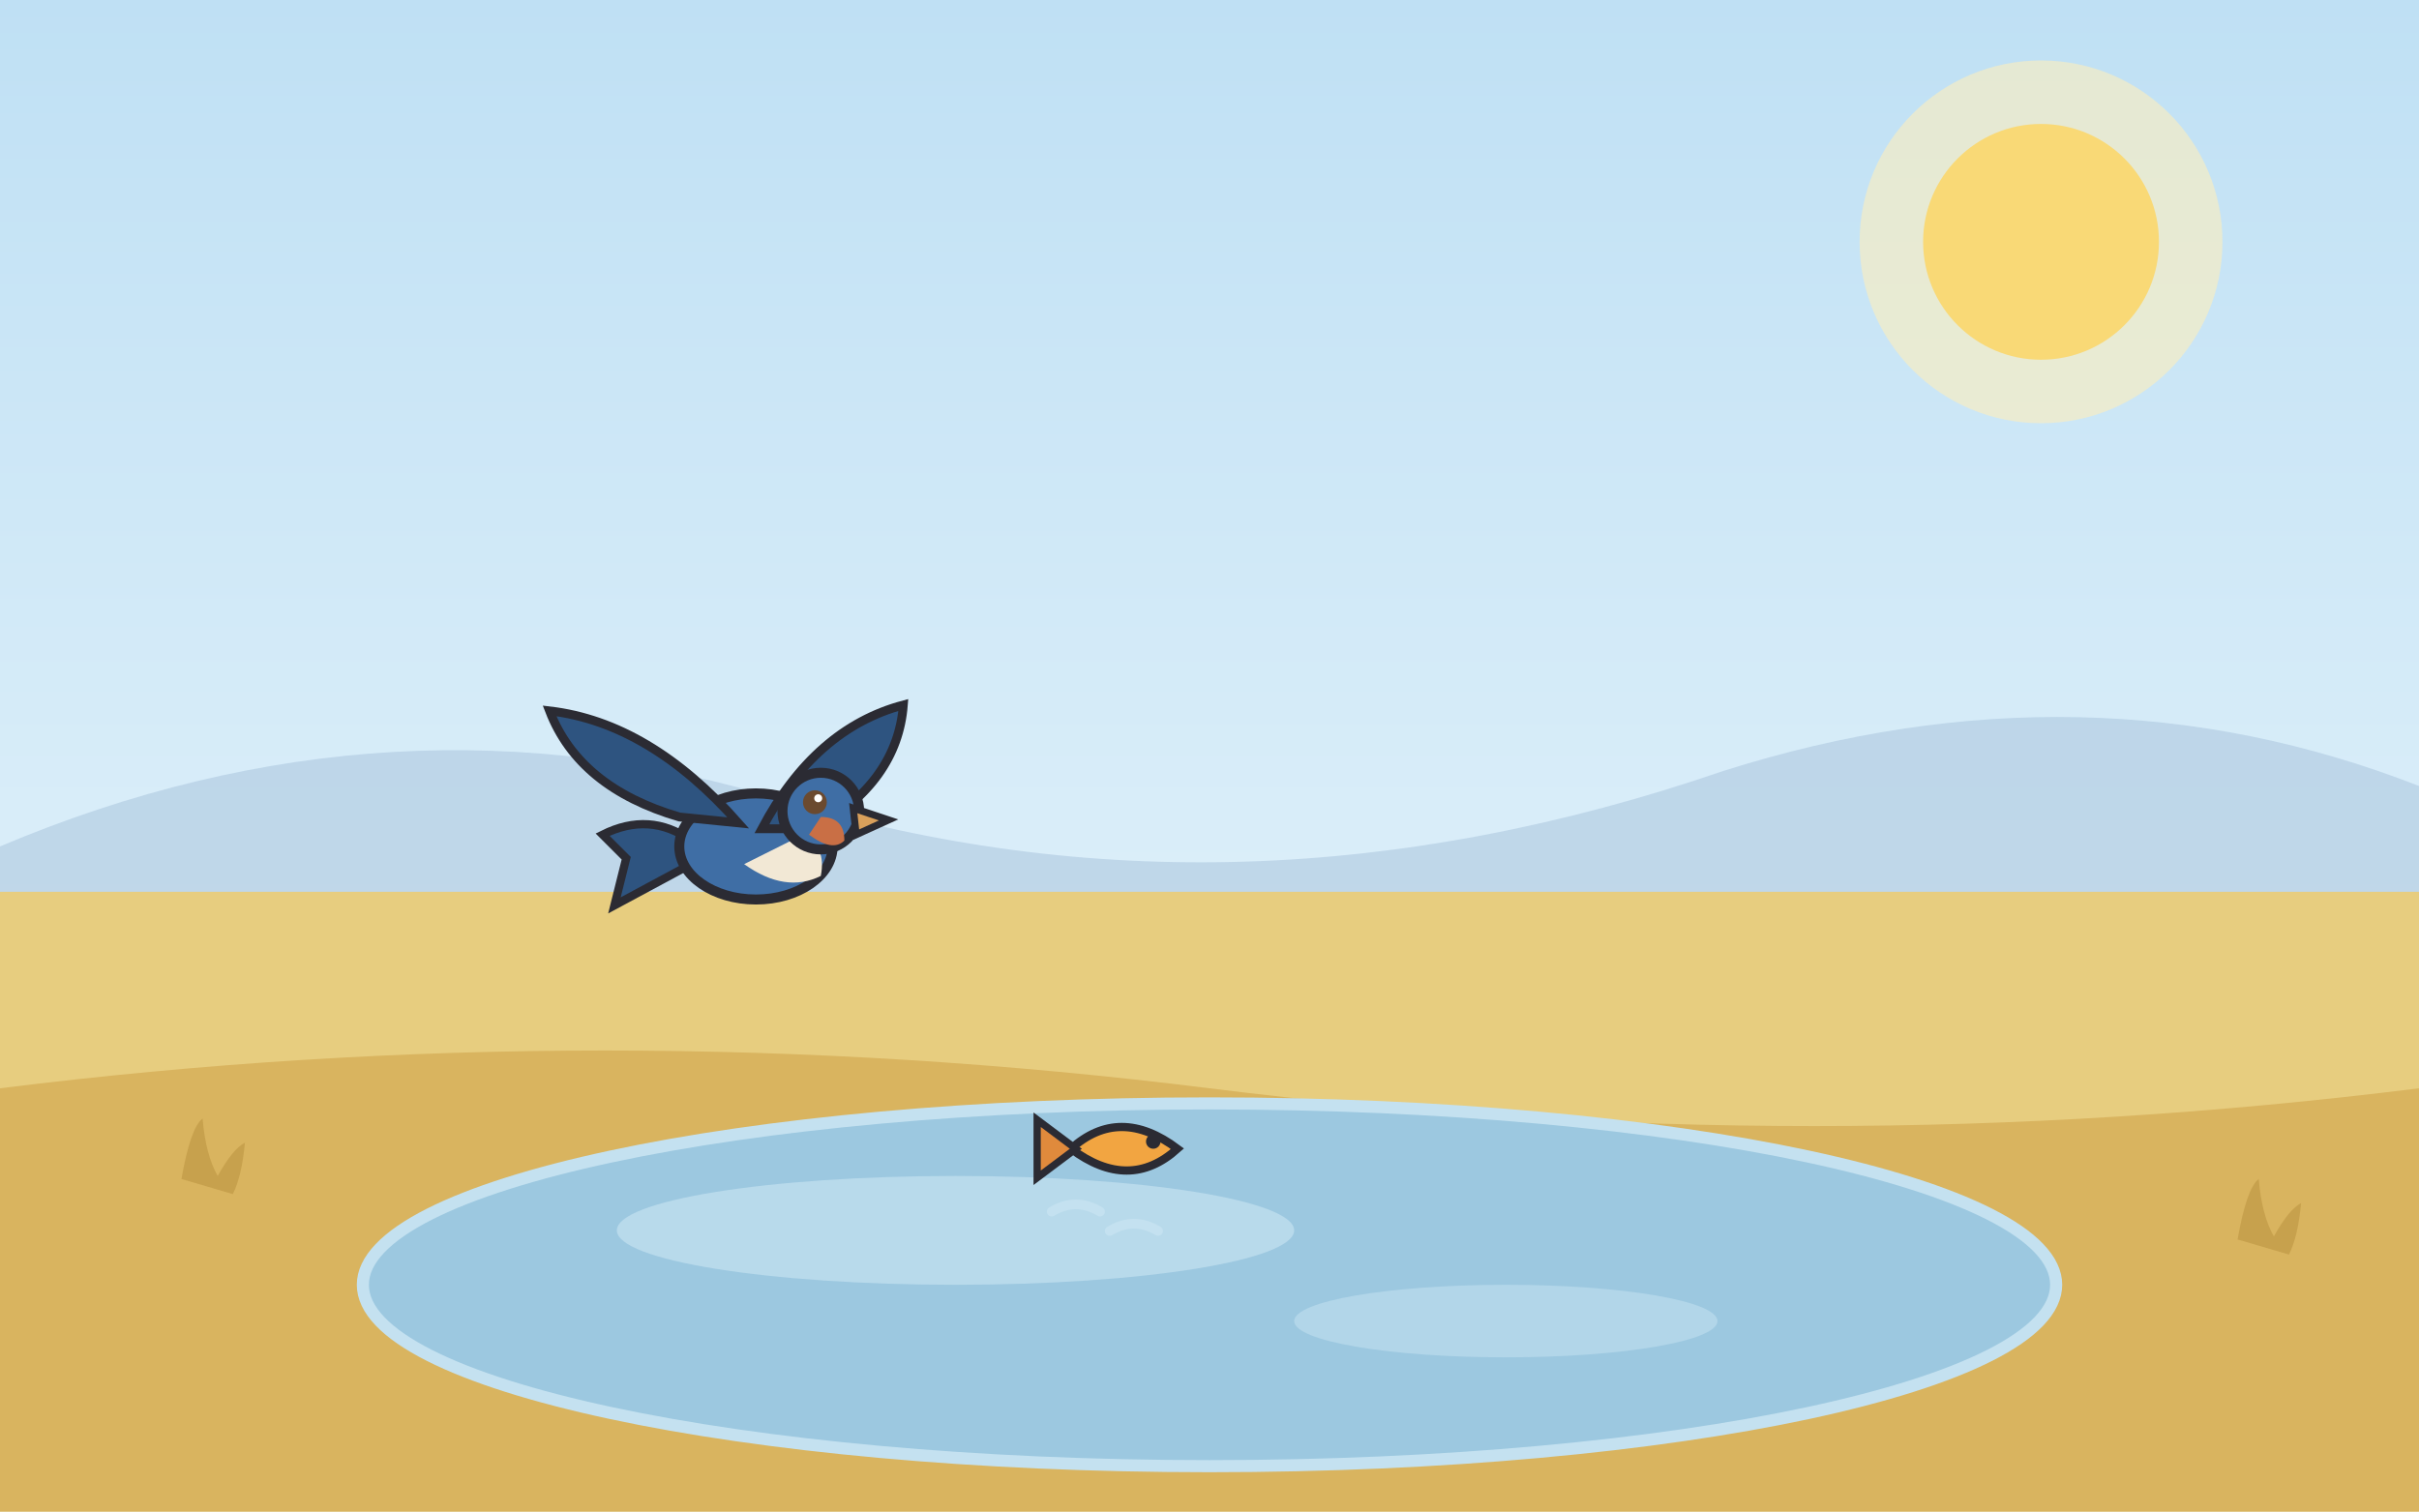
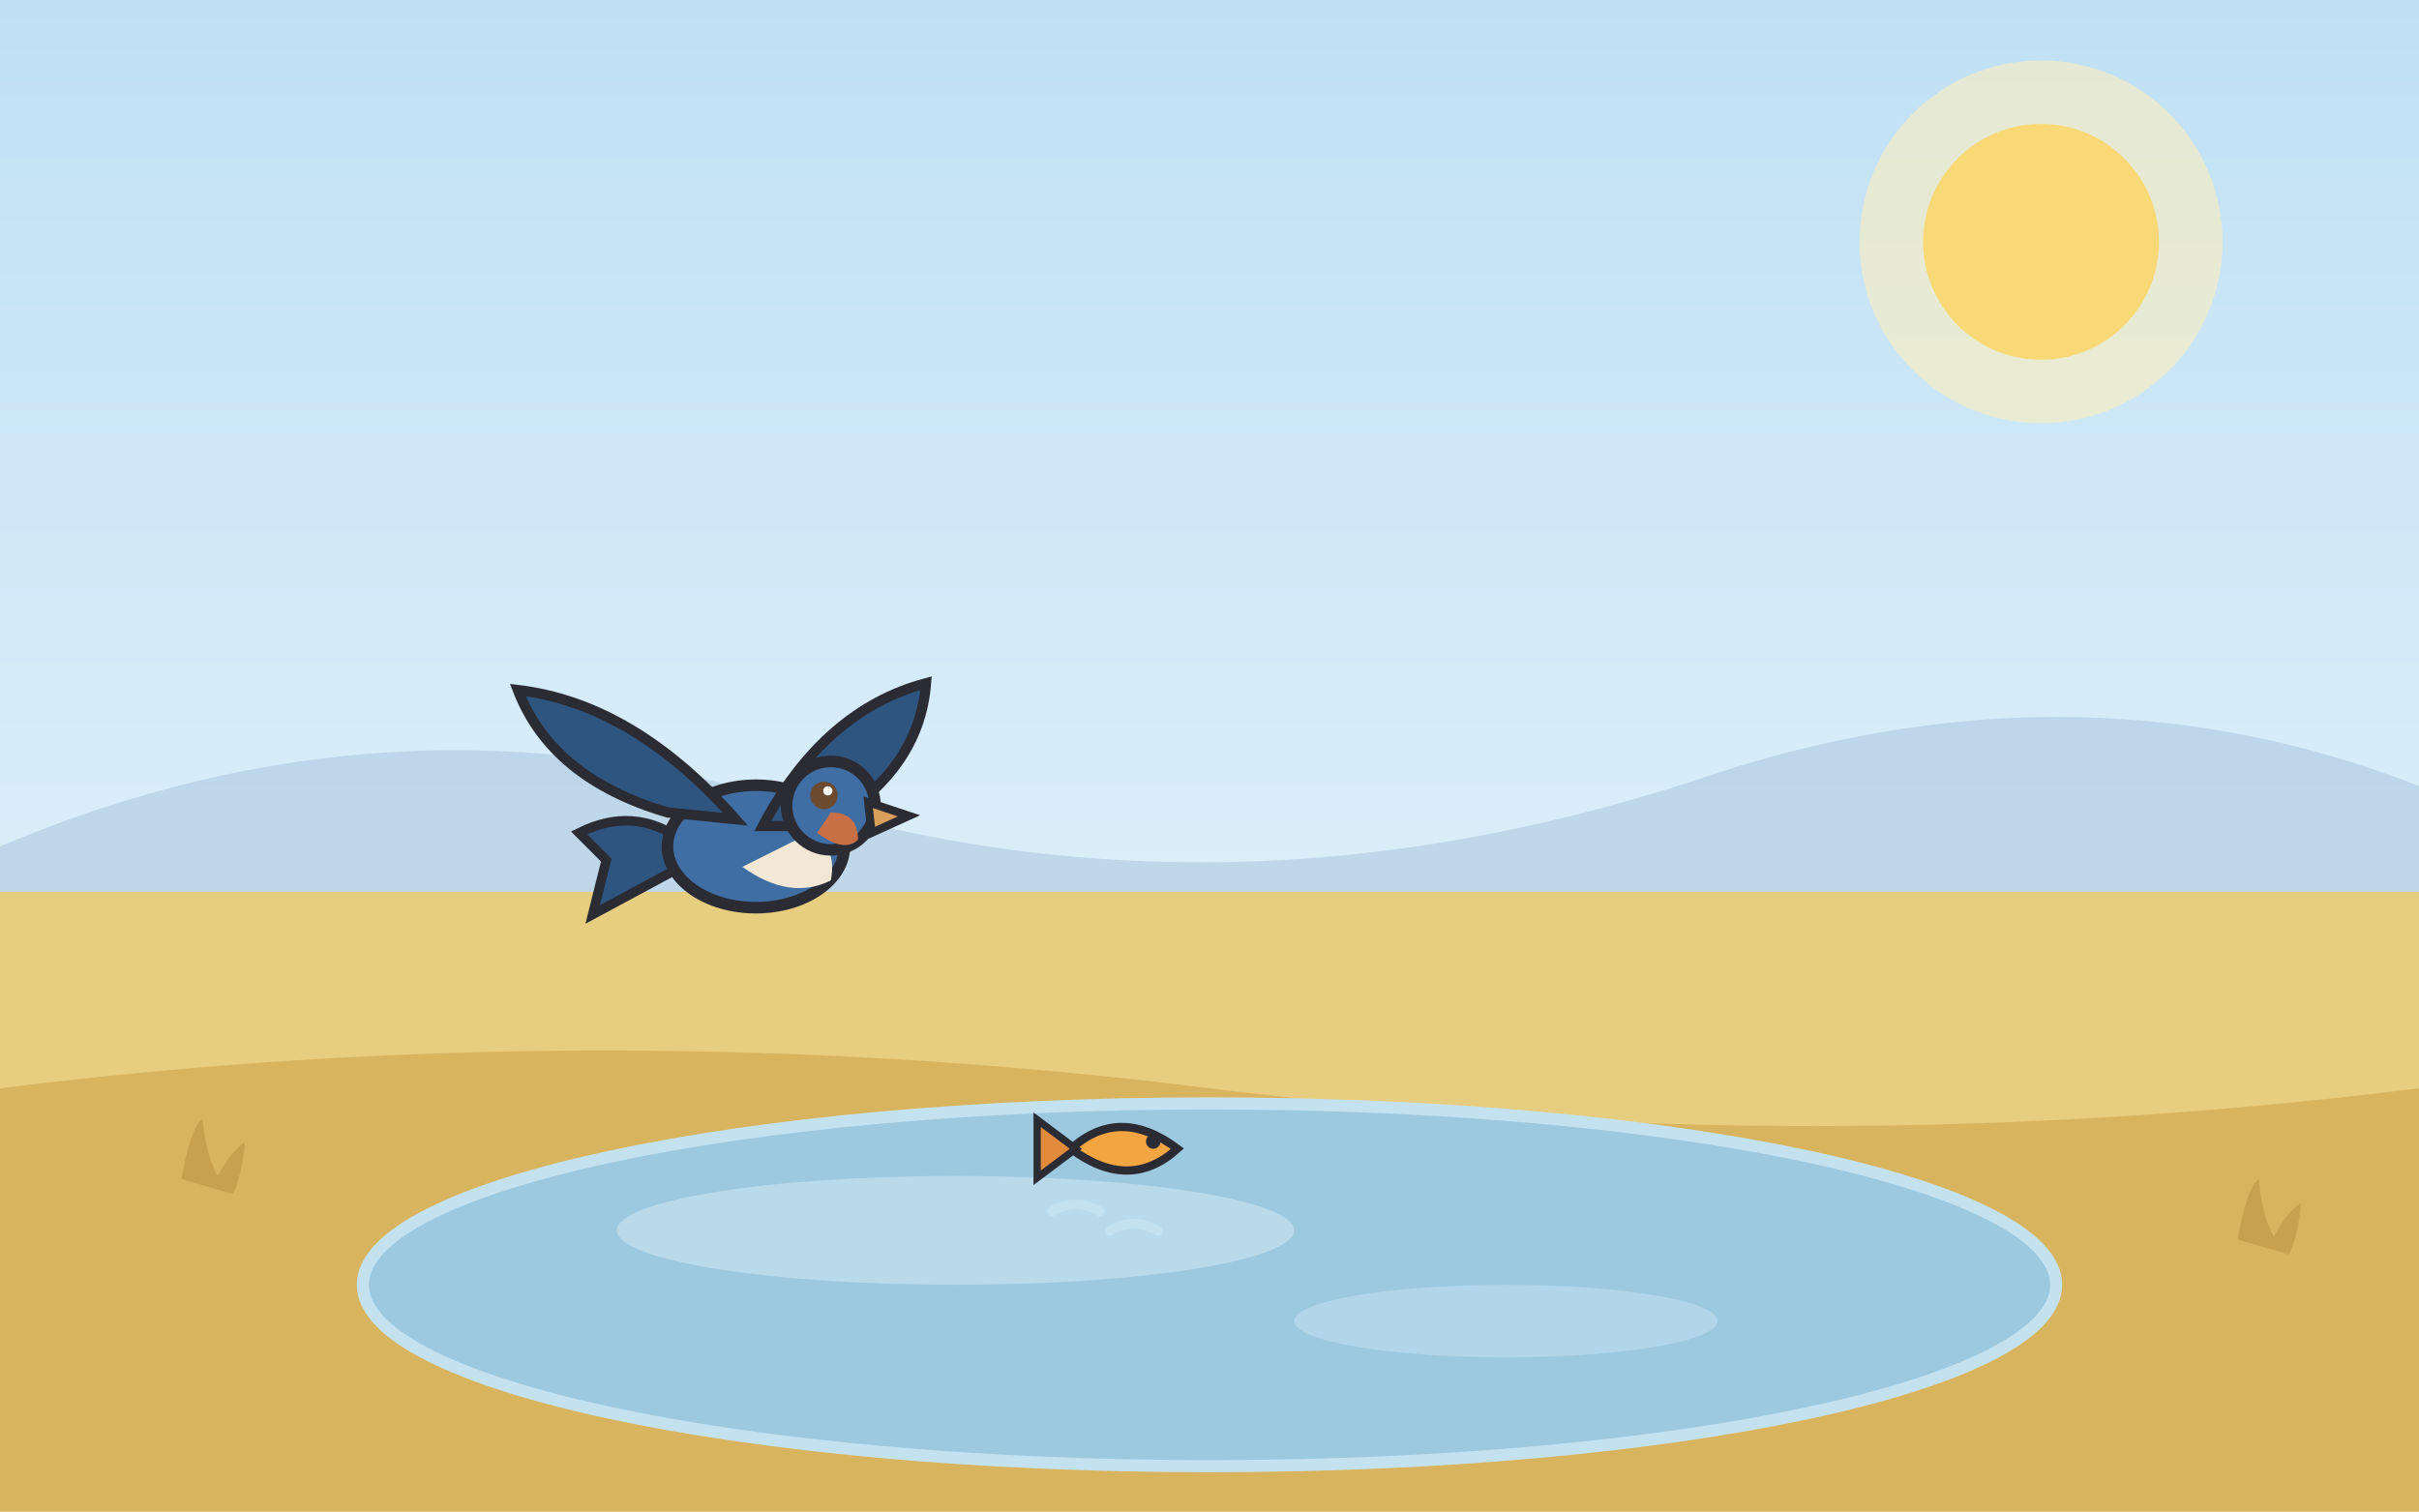
<svg xmlns="http://www.w3.org/2000/svg" viewBox="0 0 1600 1000" role="img">
  <style>
@media (prefers-reduced-motion: no-preference) {
  .anim-idle { animation: idle 3.8s ease-in-out infinite alternate; }
  @keyframes idle { from { transform: translateY(0); } to { transform: translateY(-6px); } }
  .anim-tail { transform-box: fill-box; transform-origin: 100% 20%; animation: tail 2.6s ease-in-out infinite alternate; }
  @keyframes tail { from { transform: rotate(-6deg); } to { transform: rotate(8deg); } }
  .anim-blink { transform-box: fill-box; transform-origin: center; animation: blink 5.2s infinite; }
  @keyframes blink { 0%, 93%, 100% { transform: scaleY(1); } 95%, 97% { transform: scaleY(0.12); } }
  .anim-glow { transform-box: fill-box; transform-origin: center; animation: glow 4.2s ease-in-out infinite alternate; }
  @keyframes glow { from { transform: scale(1); opacity: 0.5; } to { transform: scale(1.08); opacity: 0.75; } }
  .anim-shimmer { animation: shimmer 5s ease-in-out infinite alternate; }
  @keyframes shimmer { from { opacity: 0.62; } to { opacity: 0.92; } }
  .anim-grass { transform-box: fill-box; transform-origin: 50% 100%; animation: sway 3.2s ease-in-out infinite alternate; }
  .anim-canopy { transform-box: fill-box; transform-origin: 50% 100%; animation: sway 5.6s ease-in-out infinite alternate; }
  @keyframes sway { from { transform: rotate(-1.8deg); } to { transform: rotate(2.2deg); } }
  .anim-rain { animation: rainfall 1.15s linear infinite; }
  @keyframes rainfall { from { transform: translateY(-32px); opacity: 0.85; } 75% { opacity: 0.55; } to { transform: translateY(72px); opacity: 0; } }
  .anim-ripple { transform-box: fill-box; transform-origin: center; animation: ripple 3.4s ease-in-out infinite alternate; }
  @keyframes ripple { from { transform: scale(1); opacity: 0.8; } to { transform: scale(1.18); opacity: 0.55; } }
  .anim-drip { animation: drip 1s ease-in infinite; }
  @keyframes drip { from { transform: translateY(-12px); opacity: 0.95; } to { transform: translateY(28px); opacity: 0; } }
  .anim-flow { stroke-dasharray: 26 20; animation: flow 0.8s linear infinite; }
  @keyframes flow { from { stroke-dashoffset: 0; } to { stroke-dashoffset: -46; } }
  .anim-splash { transform-box: fill-box; transform-origin: 50% 100%; animation: splashPulse 1.7s ease-in-out infinite alternate; }
  @keyframes splashPulse { from { transform: scale(0.97); } to { transform: scale(1.05); } }
  .anim-strain { transform-box: fill-box; transform-origin: center; animation: strain 0.9s ease-in-out infinite alternate; }
  @keyframes strain { from { transform: translateX(-5px); } to { transform: translateX(4px); } }
  .anim-float { transform-box: fill-box; transform-origin: center; animation: floaty 2.6s ease-in-out infinite alternate; }
  @keyframes floaty { from { transform: translateY(0) scale(1); } to { transform: translateY(-12px) scale(1.08); } }
  .anim-wave { animation: wave 2.4s ease-in-out infinite; opacity: 0; }
  @keyframes wave { 0% { opacity: 0; } 30% { opacity: 0.9; } 60%, 100% { opacity: 0; } }
  .anim-cloud { animation: cloudDrift 9s ease-in-out infinite alternate; }
  @keyframes cloudDrift { from { transform: translateX(-18px); } to { transform: translateX(22px); } }
  .tap-target { cursor: pointer; }
  .tap-target.tap-play { transform-box: fill-box; transform-origin: 50% 85%; animation: tapWiggle 0.7s ease-in-out; }
  .tap-target[data-tap="puddle"].tap-play { transform-origin: center; animation: tapSplash 0.85s ease-out; }
  .tap-target[data-tap="sun"].tap-play { transform-origin: center; animation: tapPulse 0.6s ease-in-out; }
  .tap-target[data-tap="tree"].tap-play { transform-origin: 50% 100%; animation: tapShake 0.7s ease-in-out; }
  @keyframes tapWiggle { 0% { transform: rotate(0); } 25% { transform: rotate(-4deg) scale(1.03); } 55% { transform: rotate(3deg) scale(1.04); } 80% { transform: rotate(-1.5deg); } 100% { transform: rotate(0); } }
  @keyframes tapSplash { 0% { transform: scale(1); } 40% { transform: scale(1.06, 0.94); } 70% { transform: scale(0.97, 1.03); } 100% { transform: scale(1); } }
  @keyframes tapPulse { 0% { transform: scale(1); } 50% { transform: scale(1.12); } 100% { transform: scale(1); } }
  @keyframes tapShake { 0% { transform: rotate(0); } 20% { transform: rotate(2.4deg); } 45% { transform: rotate(-2deg); } 70% { transform: rotate(1.2deg); } 100% { transform: rotate(0); } }
  .tap-burst { opacity: 0; }
  .tap-target.tap-play .tap-burst { opacity: 1; }
  .tap-target.tap-play .tap-burst circle { animation: burstUp 0.6s ease-out forwards; }
  @keyframes burstUp { from { transform: translateY(0); opacity: 0.95; } to { transform: translateY(-90px); opacity: 0; } }
}
</style>
  <defs>
    <linearGradient id="sky" x1="0" y1="0" x2="0" y2="1">
      <stop offset="0" stop-color="#bfe0f4" />
      <stop offset="1" stop-color="#eef8fd" />
    </linearGradient>
  </defs>
  <rect width="1600" height="1000" fill="url(#sky)" />
  <g class="tap-target" data-tap="sun">
    <circle class="anim-glow" cx="1350" cy="160" r="120" fill="#fdeebc" opacity="0.6" />
    <circle cx="1350" cy="160" r="78" fill="#f9d976" />
  </g>
  <path d="M 0 560 q 260 -110 520 -30 q 300 90 620 -20 q 240 -76 460 10 L 1600 640 L 0 640 Z" fill="#a9c4dd" opacity="0.55" />
  <rect x="0" y="590" width="1600" height="410" fill="#e7cd7f" />
  <path d="M 0 720 q 400 -50 800 0 q 400 50 800 0 L 1600 1000 L 0 1000 Z" fill="#d9b45f" />
  <g class="anim-grass" style="animation-delay:1.00s">
    <path d="M 120 780 q 6 -34 14 -40 q 2 24 10 38 q 10 -18 18 -22 q -2 22 -8 34 z" fill="#c39c48" opacity="0.8" />
  </g>
  <g class="anim-grass" style="animation-delay:0.50s">
    <path d="M 380 860 q 6 -34 14 -40 q 2 24 10 38 q 10 -18 18 -22 q -2 22 -8 34 z" fill="#c39c48" opacity="0.8" />
  </g>
  <g class="anim-grass" style="animation-delay:2.50s">
    <path d="M 660 780 q 6 -34 14 -40 q 2 24 10 38 q 10 -18 18 -22 q -2 22 -8 34 z" fill="#c39c48" opacity="0.8" />
  </g>
  <g class="anim-grass" style="animation-delay:1.50s">
    <path d="M 940 820 q 6 -34 14 -40 q 2 24 10 38 q 10 -18 18 -22 q -2 22 -8 34 z" fill="#c39c48" opacity="0.8" />
  </g>
  <g class="anim-grass" style="animation-delay:0.00s">
    <path d="M 1240 820 q 6 -34 14 -40 q 2 24 10 38 q 10 -18 18 -22 q -2 22 -8 34 z" fill="#c39c48" opacity="0.8" />
  </g>
  <g class="anim-grass" style="animation-delay:0.00s">
    <path d="M 1480 820 q 6 -34 14 -40 q 2 24 10 38 q 10 -18 18 -22 q -2 22 -8 34 z" fill="#c39c48" opacity="0.8" />
  </g>
  <g class="tap-target" data-tap="lake">
    <ellipse cx="800" cy="850" rx="560" ry="120" fill="#9cc8e0" stroke="#c4e1f0" stroke-width="8" />
    <ellipse class="anim-ripple" cx="632" cy="814" rx="224" ry="36" fill="#c4e1f0" opacity="0.7" />
    <ellipse class="anim-ripple" style="animation-delay:1.4s" cx="996" cy="874" rx="140" ry="24" fill="#c4e1f0" opacity="0.55" />
  </g>
  <g transform="translate(750 760) scale(1.6)">
    <g class="tap-target" data-tap="fish">
      <g class="anim-float" style="animation-duration:2s">
        <path d="M -26 0 q 20 -18 44 0 q -20 18 -44 0 z" fill="#f2a541" stroke="#2b2b33" stroke-width="3.4" />
        <path d="M -24 0 l -16 -12 l 0 24 z" fill="#e08a3c" stroke="#2b2b33" stroke-width="3" />
        <circle cx="8" cy="-3" r="3" fill="#2b2b33" />
        <path d="M -34 26 q 10 -6 20 0 M -10 34 q 10 -6 20 0" stroke="#c4e1f0" stroke-width="4" fill="none" stroke-linecap="round" />
      </g>
    </g>
  </g>
-   <g transform="translate(500 560) scale(1.95 1.95)">
+   <g transform="translate(500 560) scale(2.25 2.25)">
    <g class="tap-target" data-tap="lulu" data-mood="happy">
      <g class="anim-float" style="animation-delay:0.27s; animation-duration: 2.2s">
        <path d="M -22 6 l -26 14 l 4 -16 l -8 -8 q 16 -8 30 2 z" fill="#2e5480" stroke="#2b2b33" stroke-width="2.8" />
        <ellipse cx="0" cy="0" rx="26" ry="18" fill="#3f6ea5" stroke="#2b2b33" stroke-width="3.4" />
        <path d="M -4 6 q 14 10 26 4 q 2 -10 -6 -14 z" fill="#f2e8d5" />
        <path d="M -6 -8 q -30 -34 -64 -38 q 10 26 44 36 z" fill="#2e5480" stroke="#2b2b33" stroke-width="3" />
        <path d="M 2 -6 q 18 -34 48 -42 q -2 26 -30 42 z" fill="#2e5480" stroke="#2b2b33" stroke-width="3" />
        <circle cx="22" cy="-12" r="13" fill="#3f6ea5" stroke="#2b2b33" stroke-width="3.4" />
        <path d="M 18 -4 q 8 6 12 2 q 0 -8 -8 -8 z" fill="#c96f45" />
        <path d="M 33 -13 l 12 4 l -11 5 z" fill="#d9a05b" stroke="#2b2b33" stroke-width="2.4" />
        <g transform="translate(20 -15)">
          <g class="anim-blink">
            <circle cx="0" cy="0" r="4.05" fill="#6b4a2f" />
            <circle cx="1.125" cy="-1.35" r="1.35" fill="#fff" />
          </g>
        </g>
      </g>
    </g>
  </g>
</svg>
